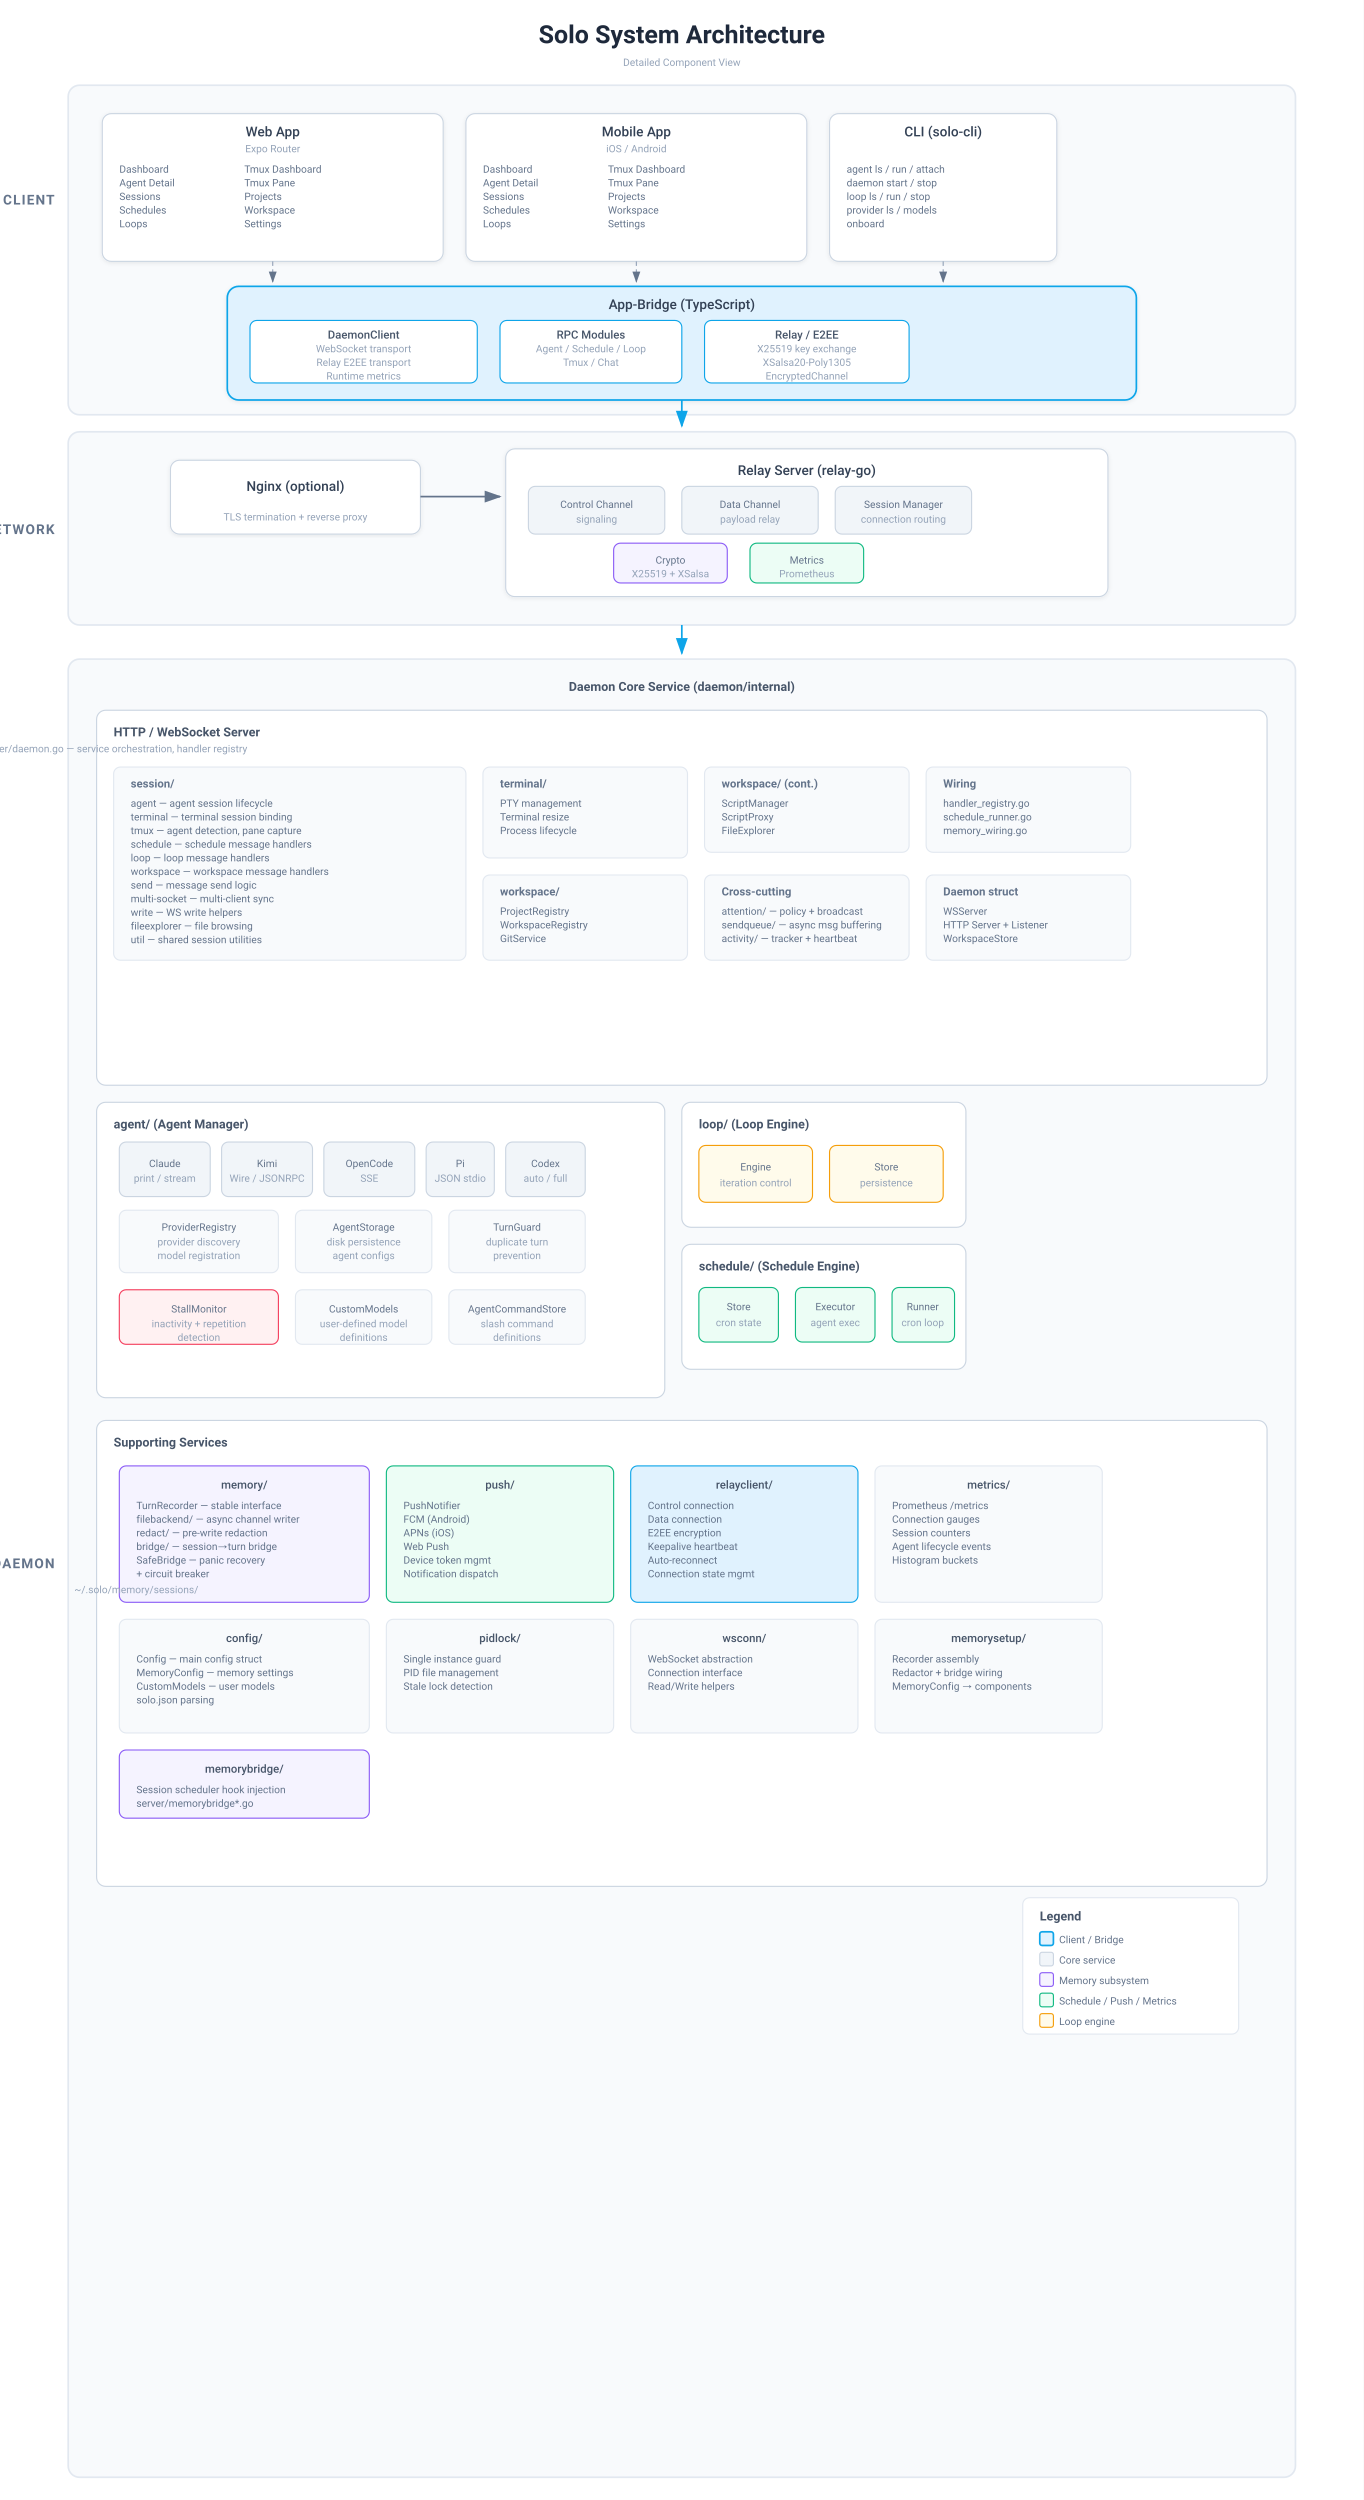
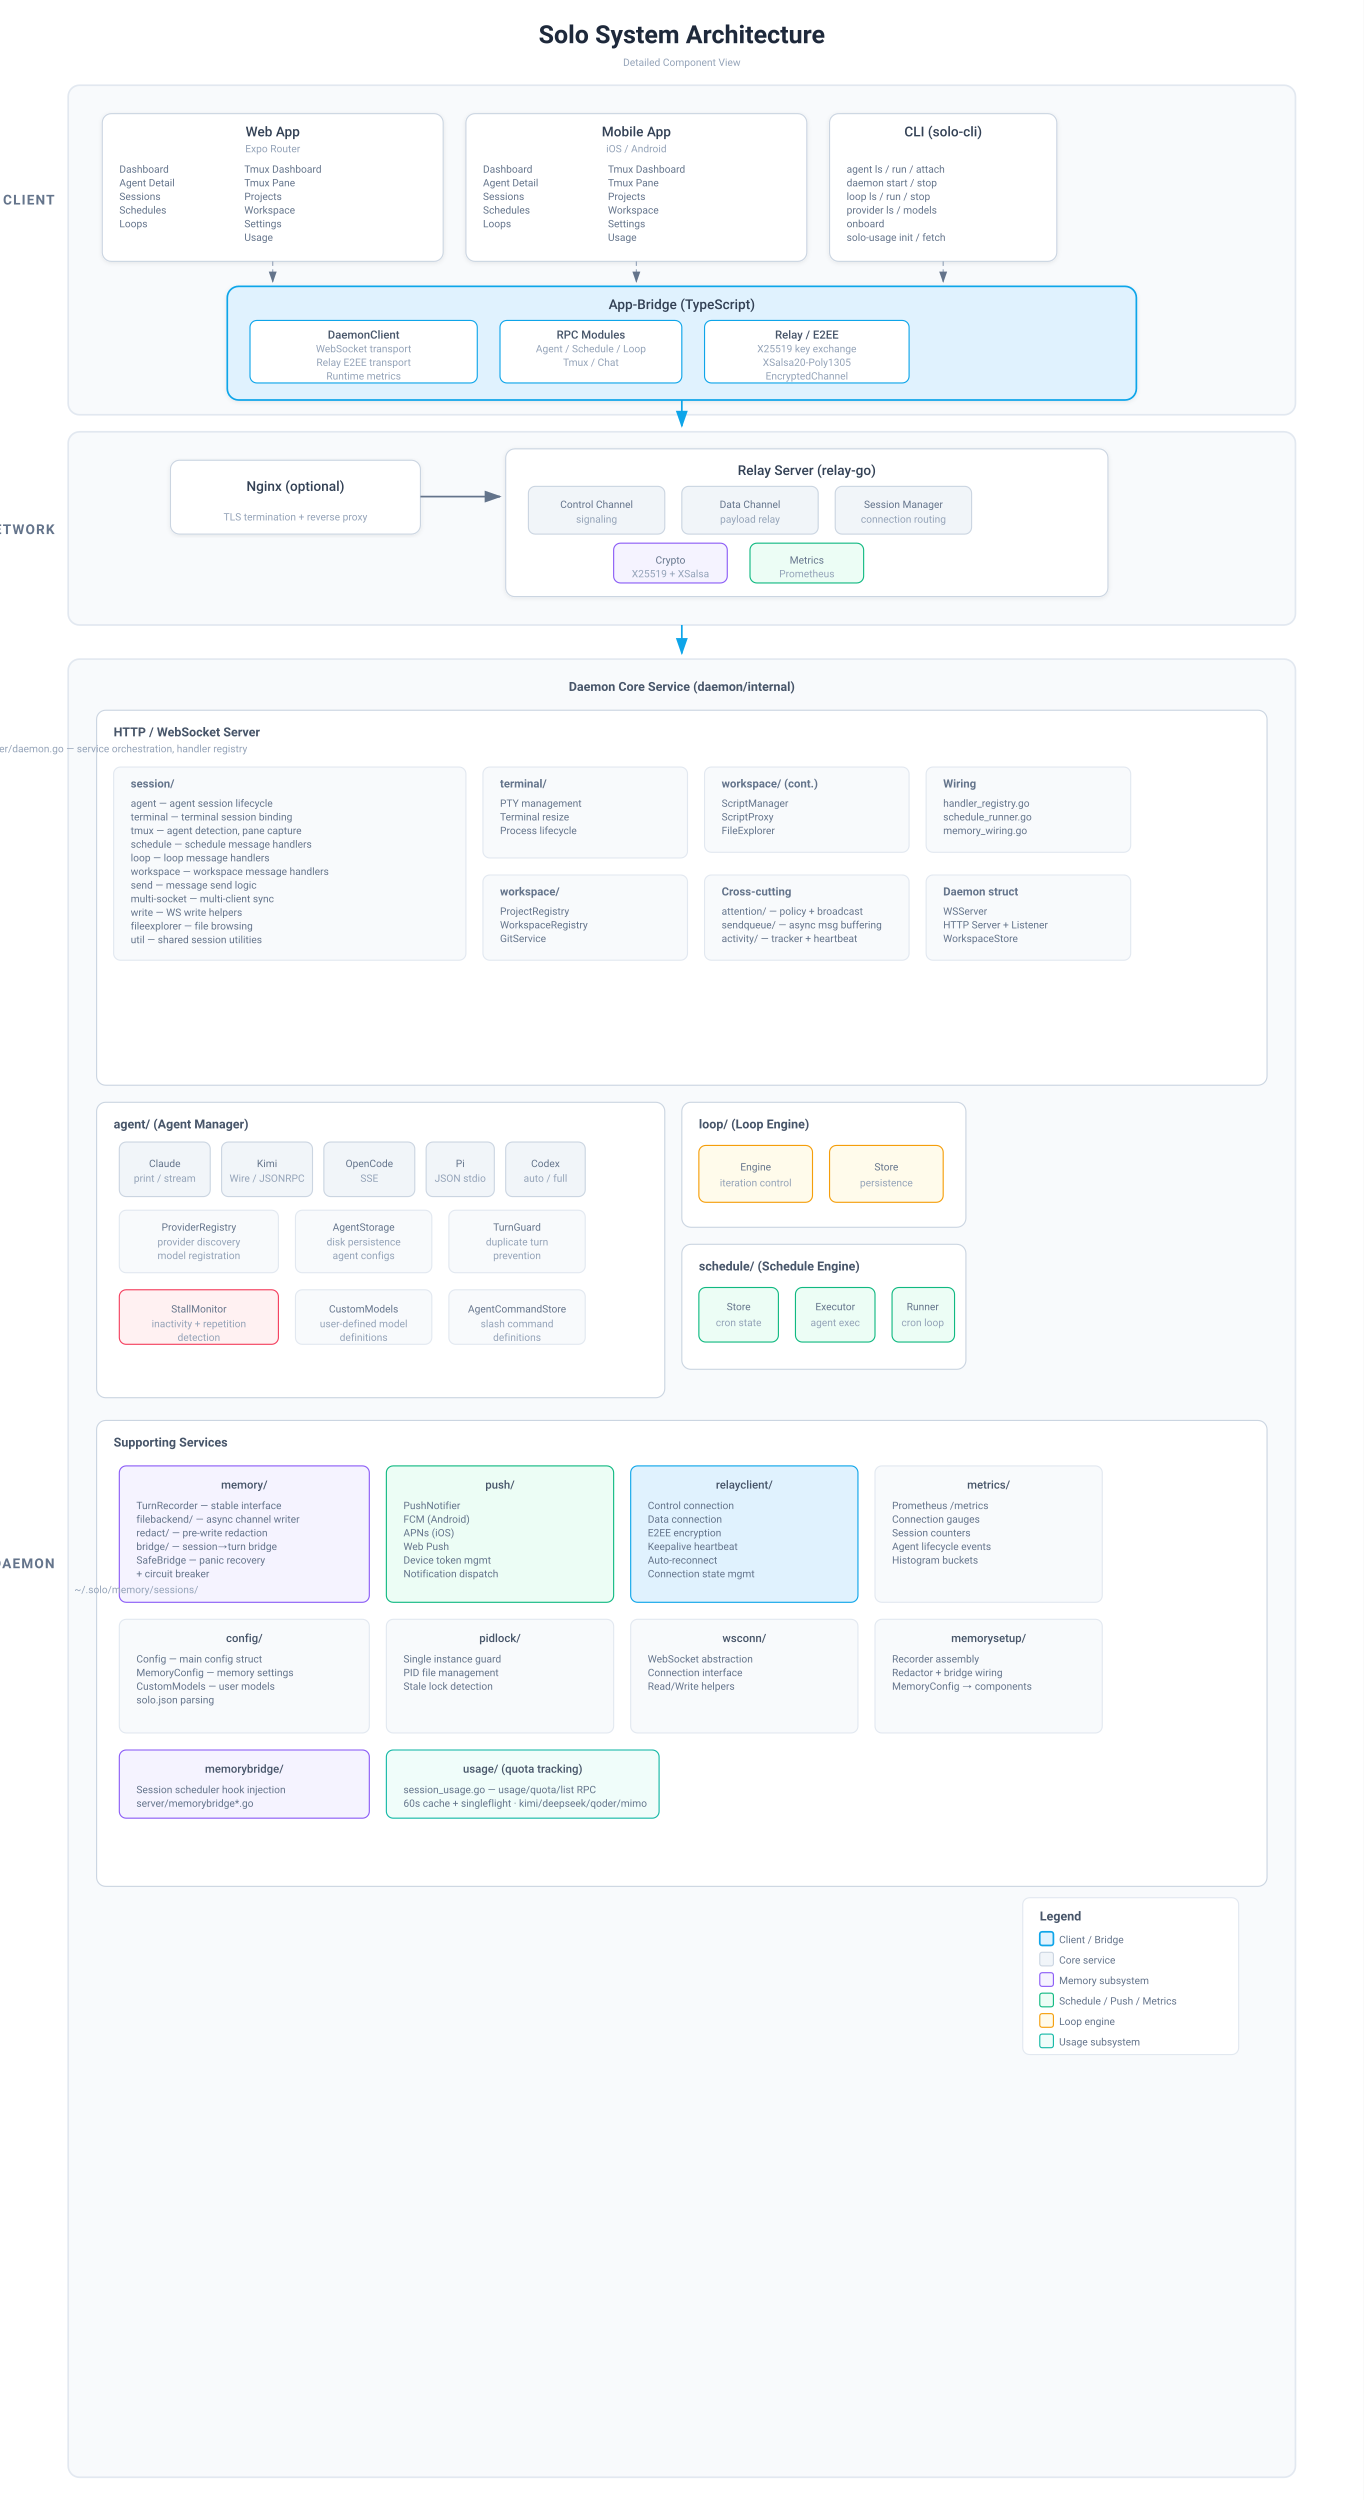
<svg xmlns="http://www.w3.org/2000/svg" viewBox="0 0 1200 2200">
  <defs>
    <marker id="arrow" markerWidth="10" markerHeight="7" refX="9" refY="3.5" orient="auto">
      <polygon points="0 0, 10 3.5, 0 7" fill="#64748b" />
    </marker>
    <marker id="arrow-blue" markerWidth="10" markerHeight="7" refX="9" refY="3.5" orient="auto">
      <polygon points="0 0, 10 3.5, 0 7" fill="#0ea5e9" />
    </marker>
    <filter id="shadow" x="-5%" y="-5%" width="110%" height="110%">
      <feDropShadow dx="0" dy="1" stdDeviation="2" flood-color="#000000" flood-opacity="0.08" />
    </filter>
  </defs>
  <style>
    text { font-family: -apple-system, BlinkMacSystemFont, "Segoe UI", Roboto, Helvetica, Arial, sans-serif; }
    .title { font-size: 22px; font-weight: 700; fill: #1e293b; }
    .layer-label { font-size: 12px; font-weight: 700; fill: #64748b; text-anchor: end; letter-spacing: 1px; }
    .group-title { font-size: 11px; font-weight: 600; fill: #475569; }
    .group-title-sm { font-size: 10px; font-weight: 600; fill: #64748b; }
    .node-label { font-size: 12px; font-weight: 500; fill: #334155; text-anchor: middle; }
    .node-label-sm { font-size: 10px; font-weight: 500; fill: #475569; text-anchor: middle; }
    .node-label-xs { font-size: 9px; font-weight: 400; fill: #64748b; text-anchor: middle; }
    .sub-label { font-size: 9px; fill: #94a3b8; text-anchor: middle; }
    .bullet { font-size: 9px; fill: #64748b; }
    .section-bg { fill: #f8fafc; stroke: #e2e8f0; stroke-width: 1.5; }
    .group-bg { fill: #ffffff; stroke: #cbd5e1; stroke-width: 1; }
    .node-bg { fill: #f1f5f9; stroke: #cbd5e1; stroke-width: 1; }
    .accent-bg { fill: #e0f2fe; stroke: #0ea5e9; stroke-width: 1.5; }
    .green-bg { fill: #ecfdf5; stroke: #10b981; stroke-width: 1; }
    .purple-bg { fill: #f5f3ff; stroke: #8b5cf6; stroke-width: 1; }
    .amber-bg { fill: #fffbeb; stroke: #f59e0b; stroke-width: 1; }
    .rose-bg { fill: #fff1f2; stroke: #f43f5e; stroke-width: 1; }
  </style>
  <rect width="1200" height="2200" fill="#ffffff" />
  <text x="600" y="38" class="title" text-anchor="middle">Solo System Architecture</text>
  <text x="600" y="58" class="sub-label" text-anchor="middle">Detailed Component View</text>
  <rect x="60" y="75" width="1080" height="290" rx="10" class="section-bg" />
  <text x="48" y="180" class="layer-label">CLIENT</text>
  <rect x="90" y="100" width="300" height="130" rx="8" class="group-bg" filter="url(#shadow)" />
  <text x="240" y="120" class="node-label" font-weight="600" fill="#0369a1">Web App</text>
  <text x="240" y="134" class="sub-label">Expo Router</text>
  <text x="105" y="152" class="bullet">Dashboard</text>
  <text x="105" y="164" class="bullet">Agent Detail</text>
  <text x="105" y="176" class="bullet">Sessions</text>
  <text x="105" y="188" class="bullet">Schedules</text>
  <text x="105" y="200" class="bullet">Loops</text>
  <text x="215" y="152" class="bullet">Tmux Dashboard</text>
  <text x="215" y="164" class="bullet">Tmux Pane</text>
  <text x="215" y="176" class="bullet">Projects</text>
  <text x="215" y="188" class="bullet">Workspace</text>
  <text x="215" y="200" class="bullet">Settings</text>
+   <text x="215" y="212" class="bullet">Usage</text>
  <rect x="410" y="100" width="300" height="130" rx="8" class="group-bg" filter="url(#shadow)" />
  <text x="560" y="120" class="node-label" font-weight="600" fill="#0369a1">Mobile App</text>
  <text x="560" y="134" class="sub-label">iOS / Android</text>
  <text x="425" y="152" class="bullet">Dashboard</text>
  <text x="425" y="164" class="bullet">Agent Detail</text>
  <text x="425" y="176" class="bullet">Sessions</text>
  <text x="425" y="188" class="bullet">Schedules</text>
  <text x="425" y="200" class="bullet">Loops</text>
  <text x="535" y="152" class="bullet">Tmux Dashboard</text>
  <text x="535" y="164" class="bullet">Tmux Pane</text>
  <text x="535" y="176" class="bullet">Projects</text>
  <text x="535" y="188" class="bullet">Workspace</text>
  <text x="535" y="200" class="bullet">Settings</text>
+   <text x="535" y="212" class="bullet">Usage</text>
  <rect x="730" y="100" width="200" height="130" rx="8" class="group-bg" filter="url(#shadow)" />
  <text x="830" y="120" class="node-label" font-weight="600" fill="#0369a1">CLI (solo-cli)</text>
  <text x="745" y="152" class="bullet">agent ls / run / attach</text>
  <text x="745" y="164" class="bullet">daemon start / stop</text>
  <text x="745" y="176" class="bullet">loop ls / run / stop</text>
  <text x="745" y="188" class="bullet">provider ls / models</text>
  <text x="745" y="200" class="bullet">onboard</text>
+   <text x="745" y="212" class="bullet">solo-usage init / fetch</text>
  <line x1="240" y1="230" x2="240" y2="248" stroke="#94a3b8" stroke-width="1" stroke-dasharray="4,3" marker-end="url(#arrow)" />
  <line x1="560" y1="230" x2="560" y2="248" stroke="#94a3b8" stroke-width="1" stroke-dasharray="4,3" marker-end="url(#arrow)" />
  <line x1="830" y1="230" x2="830" y2="248" stroke="#94a3b8" stroke-width="1" stroke-dasharray="4,3" marker-end="url(#arrow)" />
  <rect x="200" y="252" width="800" height="100" rx="10" class="accent-bg" filter="url(#shadow)" />
  <text x="600" y="272" class="node-label" font-weight="600" fill="#0369a1">App-Bridge (TypeScript)</text>
  <rect x="220" y="282" width="200" height="55" rx="6" fill="#ffffff" stroke="#0ea5e9" stroke-width="1" />
  <text x="320" y="298" class="node-label-sm" font-weight="600">DaemonClient</text>
  <text x="320" y="310" class="sub-label">WebSocket transport</text>
  <text x="320" y="322" class="sub-label">Relay E2EE transport</text>
  <text x="320" y="334" class="sub-label">Runtime metrics</text>
  <rect x="440" y="282" width="160" height="55" rx="6" fill="#ffffff" stroke="#0ea5e9" stroke-width="1" />
  <text x="520" y="298" class="node-label-sm" font-weight="600">RPC Modules</text>
  <text x="520" y="310" class="sub-label">Agent / Schedule / Loop</text>
  <text x="520" y="322" class="sub-label">Tmux / Chat</text>
  <rect x="620" y="282" width="180" height="55" rx="6" fill="#ffffff" stroke="#0ea5e9" stroke-width="1" />
  <text x="710" y="298" class="node-label-sm" font-weight="600">Relay / E2EE</text>
  <text x="710" y="310" class="sub-label">X25519 key exchange</text>
  <text x="710" y="322" class="sub-label">XSalsa20-Poly1305</text>
  <text x="710" y="334" class="sub-label">EncryptedChannel</text>
  <line x1="600" y1="352" x2="600" y2="375" stroke="#0ea5e9" stroke-width="1.5" marker-end="url(#arrow-blue)" />
  <rect x="60" y="380" width="1080" height="170" rx="10" class="section-bg" />
  <text x="48" y="470" class="layer-label">NETWORK</text>
  <rect x="150" y="405" width="220" height="65" rx="8" class="group-bg" filter="url(#shadow)" />
  <text x="260" y="432" class="node-label" font-weight="600">Nginx (optional)</text>
  <text x="260" y="458" class="sub-label">TLS termination + reverse proxy</text>
  <line x1="370" y1="437" x2="440" y2="437" stroke="#64748b" stroke-width="1.5" marker-end="url(#arrow)" />
  <rect x="445" y="395" width="530" height="130" rx="8" class="group-bg" filter="url(#shadow)" />
  <text x="710" y="418" class="node-label" font-weight="600" fill="#0369a1">Relay Server (relay-go)</text>
  <rect x="465" y="428" width="120" height="42" rx="6" class="node-bg" />
  <text x="525" y="447" class="node-label-xs" font-weight="600">Control Channel</text>
  <text x="525" y="460" class="sub-label">signaling</text>
  <rect x="600" y="428" width="120" height="42" rx="6" class="node-bg" />
  <text x="660" y="447" class="node-label-xs" font-weight="600">Data Channel</text>
  <text x="660" y="460" class="sub-label">payload relay</text>
  <rect x="735" y="428" width="120" height="42" rx="6" class="node-bg" />
  <text x="795" y="447" class="node-label-xs" font-weight="600">Session Manager</text>
  <text x="795" y="460" class="sub-label">connection routing</text>
  <rect x="540" y="478" width="100" height="35" rx="6" class="purple-bg" />
  <text x="590" y="496" class="node-label-xs" font-weight="600">Crypto</text>
  <text x="590" y="508" class="sub-label">X25519 + XSalsa</text>
  <rect x="660" y="478" width="100" height="35" rx="6" class="green-bg" />
  <text x="710" y="496" class="node-label-xs" font-weight="600">Metrics</text>
  <text x="710" y="508" class="sub-label">Prometheus</text>
  <line x1="600" y1="550" x2="600" y2="575" stroke="#0ea5e9" stroke-width="1.5" marker-end="url(#arrow-blue)" />
  <rect x="60" y="580" width="1080" height="1600" rx="10" class="section-bg" />
  <text x="48" y="1380" class="layer-label">DAEMON</text>
  <text x="600" y="608" class="group-title" text-anchor="middle" font-size="13px" fill="#1e293b">Daemon Core Service (daemon/internal)</text>
  <rect x="85" y="625" width="1030" height="330" rx="8" class="group-bg" />
  <text x="100" y="648" class="group-title" font-size="11px">HTTP / WebSocket Server</text>
  <text x="100" y="662" class="sub-label">server/daemon.go — service orchestration, handler registry</text>
  <rect x="100" y="675" width="310" height="170" rx="6" fill="#f8fafc" stroke="#e2e8f0" stroke-width="1" />
  <text x="115" y="693" class="group-title-sm">session/</text>
  <text x="115" y="710" class="bullet">agent — agent session lifecycle</text>
  <text x="115" y="722" class="bullet">terminal — terminal session binding</text>
  <text x="115" y="734" class="bullet">tmux — agent detection, pane capture</text>
  <text x="115" y="746" class="bullet">schedule — schedule message handlers</text>
  <text x="115" y="758" class="bullet">loop — loop message handlers</text>
  <text x="115" y="770" class="bullet">workspace — workspace message handlers</text>
  <text x="115" y="782" class="bullet">send — message send logic</text>
  <text x="115" y="794" class="bullet">multi-socket — multi-client sync</text>
  <text x="115" y="806" class="bullet">write — WS write helpers</text>
  <text x="115" y="818" class="bullet">fileexplorer — file browsing</text>
  <text x="115" y="830" class="bullet">util — shared session utilities</text>
  <rect x="425" y="675" width="180" height="80" rx="6" fill="#f8fafc" stroke="#e2e8f0" stroke-width="1" />
  <text x="440" y="693" class="group-title-sm">terminal/</text>
  <text x="440" y="710" class="bullet">PTY management</text>
  <text x="440" y="722" class="bullet">Terminal resize</text>
  <text x="440" y="734" class="bullet">Process lifecycle</text>
  <rect x="425" y="770" width="180" height="75" rx="6" fill="#f8fafc" stroke="#e2e8f0" stroke-width="1" />
  <text x="440" y="788" class="group-title-sm">workspace/</text>
  <text x="440" y="805" class="bullet">ProjectRegistry</text>
  <text x="440" y="817" class="bullet">WorkspaceRegistry</text>
  <text x="440" y="829" class="bullet">GitService</text>
  <rect x="620" y="675" width="180" height="75" rx="6" fill="#f8fafc" stroke="#e2e8f0" stroke-width="1" />
  <text x="635" y="693" class="group-title-sm">workspace/ (cont.)</text>
  <text x="635" y="710" class="bullet">ScriptManager</text>
  <text x="635" y="722" class="bullet">ScriptProxy</text>
  <text x="635" y="734" class="bullet">FileExplorer</text>
  <rect x="620" y="770" width="180" height="75" rx="6" fill="#f8fafc" stroke="#e2e8f0" stroke-width="1" />
  <text x="635" y="788" class="group-title-sm">Cross-cutting</text>
  <text x="635" y="805" class="bullet">attention/ — policy + broadcast</text>
  <text x="635" y="817" class="bullet">sendqueue/ — async msg buffering</text>
  <text x="635" y="829" class="bullet">activity/ — tracker + heartbeat</text>
  <rect x="815" y="675" width="180" height="75" rx="6" fill="#f8fafc" stroke="#e2e8f0" stroke-width="1" />
  <text x="830" y="693" class="group-title-sm">Wiring</text>
  <text x="830" y="710" class="bullet">handler_registry.go</text>
  <text x="830" y="722" class="bullet">schedule_runner.go</text>
  <text x="830" y="734" class="bullet">memory_wiring.go</text>
  <rect x="815" y="770" width="180" height="75" rx="6" fill="#f8fafc" stroke="#e2e8f0" stroke-width="1" />
  <text x="830" y="788" class="group-title-sm">Daemon struct</text>
  <text x="830" y="805" class="bullet">WSServer</text>
  <text x="830" y="817" class="bullet">HTTP Server + Listener</text>
  <text x="830" y="829" class="bullet">WorkspaceStore</text>
  <rect x="85" y="970" width="500" height="260" rx="8" class="group-bg" />
  <text x="100" y="993" class="group-title" font-size="11px">agent/ (Agent Manager)</text>
  <rect x="105" y="1005" width="80" height="48" rx="6" class="node-bg" />
  <text x="145" y="1027" class="node-label-xs" font-weight="600">Claude</text>
  <text x="145" y="1040" class="sub-label">print / stream</text>
  <rect x="195" y="1005" width="80" height="48" rx="6" class="node-bg" />
  <text x="235" y="1027" class="node-label-xs" font-weight="600">Kimi</text>
  <text x="235" y="1040" class="sub-label">Wire / JSONRPC</text>
  <rect x="285" y="1005" width="80" height="48" rx="6" class="node-bg" />
  <text x="325" y="1027" class="node-label-xs" font-weight="600">OpenCode</text>
  <text x="325" y="1040" class="sub-label">SSE</text>
  <rect x="375" y="1005" width="60" height="48" rx="6" class="node-bg" />
  <text x="405" y="1027" class="node-label-xs" font-weight="600">Pi</text>
  <text x="405" y="1040" class="sub-label">JSON stdio</text>
  <rect x="445" y="1005" width="70" height="48" rx="6" class="node-bg" />
  <text x="480" y="1027" class="node-label-xs" font-weight="600">Codex</text>
  <text x="480" y="1040" class="sub-label">auto / full</text>
  <rect x="105" y="1065" width="140" height="55" rx="6" fill="#f8fafc" stroke="#e2e8f0" stroke-width="1" />
  <text x="175" y="1083" class="node-label-xs" font-weight="600">ProviderRegistry</text>
  <text x="175" y="1096" class="sub-label">provider discovery</text>
  <text x="175" y="1108" class="sub-label">model registration</text>
  <rect x="260" y="1065" width="120" height="55" rx="6" fill="#f8fafc" stroke="#e2e8f0" stroke-width="1" />
  <text x="320" y="1083" class="node-label-xs" font-weight="600">AgentStorage</text>
  <text x="320" y="1096" class="sub-label">disk persistence</text>
  <text x="320" y="1108" class="sub-label">agent configs</text>
  <rect x="395" y="1065" width="120" height="55" rx="6" fill="#f8fafc" stroke="#e2e8f0" stroke-width="1" />
  <text x="455" y="1083" class="node-label-xs" font-weight="600">TurnGuard</text>
  <text x="455" y="1096" class="sub-label">duplicate turn</text>
  <text x="455" y="1108" class="sub-label">prevention</text>
  <rect x="105" y="1135" width="140" height="48" rx="6" fill="#fff1f2" stroke="#f43f5e" stroke-width="1" />
  <text x="175" y="1155" class="node-label-xs" font-weight="600">StallMonitor</text>
  <text x="175" y="1168" class="sub-label">inactivity + repetition</text>
  <text x="175" y="1180" class="sub-label">detection</text>
  <rect x="260" y="1135" width="120" height="48" rx="6" fill="#f8fafc" stroke="#e2e8f0" stroke-width="1" />
  <text x="320" y="1155" class="node-label-xs" font-weight="600">CustomModels</text>
  <text x="320" y="1168" class="sub-label">user-defined model</text>
  <text x="320" y="1180" class="sub-label">definitions</text>
  <rect x="395" y="1135" width="120" height="48" rx="6" fill="#f8fafc" stroke="#e2e8f0" stroke-width="1" />
  <text x="455" y="1155" class="node-label-xs" font-weight="600">AgentCommandStore</text>
  <text x="455" y="1168" class="sub-label">slash command</text>
  <text x="455" y="1180" class="sub-label">definitions</text>
  <rect x="600" y="970" width="250" height="110" rx="8" class="group-bg" />
  <text x="615" y="993" class="group-title" font-size="11px">loop/ (Loop Engine)</text>
  <rect x="615" y="1008" width="100" height="50" rx="6" class="amber-bg" />
  <text x="665" y="1030" class="node-label-xs" font-weight="600">Engine</text>
  <text x="665" y="1044" class="sub-label">iteration control</text>
  <rect x="730" y="1008" width="100" height="50" rx="6" class="amber-bg" />
  <text x="780" y="1030" class="node-label-xs" font-weight="600">Store</text>
  <text x="780" y="1044" class="sub-label">persistence</text>
  <rect x="600" y="1095" width="250" height="110" rx="8" class="group-bg" />
  <text x="615" y="1118" class="group-title" font-size="11px">schedule/ (Schedule Engine)</text>
  <rect x="615" y="1133" width="70" height="48" rx="6" class="green-bg" />
  <text x="650" y="1153" class="node-label-xs" font-weight="600">Store</text>
  <text x="650" y="1167" class="sub-label">cron state</text>
  <rect x="700" y="1133" width="70" height="48" rx="6" class="green-bg" />
  <text x="735" y="1153" class="node-label-xs" font-weight="600">Executor</text>
  <text x="735" y="1167" class="sub-label">agent exec</text>
  <rect x="785" y="1133" width="55" height="48" rx="6" class="green-bg" />
  <text x="812" y="1153" class="node-label-xs" font-weight="600">Runner</text>
  <text x="812" y="1167" class="sub-label">cron loop</text>
  <rect x="85" y="1250" width="1030" height="410" rx="8" class="group-bg" />
  <text x="100" y="1273" class="group-title" font-size="11px">Supporting Services</text>
  <rect x="105" y="1290" width="220" height="120" rx="6" fill="#f5f3ff" stroke="#8b5cf6" stroke-width="1" />
  <text x="215" y="1310" class="node-label-sm" font-weight="600" fill="#6d28d9">memory/</text>
  <text x="120" y="1328" class="bullet">TurnRecorder — stable interface</text>
  <text x="120" y="1340" class="bullet">filebackend/ — async channel writer</text>
  <text x="120" y="1352" class="bullet">redact/ — pre-write redaction</text>
  <text x="120" y="1364" class="bullet">bridge/ — session→turn bridge</text>
  <text x="120" y="1376" class="bullet">SafeBridge — panic recovery</text>
  <text x="120" y="1388" class="bullet">+ circuit breaker</text>
  <text x="120" y="1402" class="sub-label">~/.solo/memory/sessions/</text>
  <rect x="340" y="1290" width="200" height="120" rx="6" fill="#ecfdf5" stroke="#10b981" stroke-width="1" />
  <text x="440" y="1310" class="node-label-sm" font-weight="600" fill="#047857">push/</text>
  <text x="355" y="1328" class="bullet">PushNotifier</text>
  <text x="355" y="1340" class="bullet">FCM (Android)</text>
  <text x="355" y="1352" class="bullet">APNs (iOS)</text>
  <text x="355" y="1364" class="bullet">Web Push</text>
  <text x="355" y="1376" class="bullet">Device token mgmt</text>
  <text x="355" y="1388" class="bullet">Notification dispatch</text>
  <rect x="555" y="1290" width="200" height="120" rx="6" fill="#e0f2fe" stroke="#0ea5e9" stroke-width="1" />
  <text x="655" y="1310" class="node-label-sm" font-weight="600" fill="#0369a1">relayclient/</text>
  <text x="570" y="1328" class="bullet">Control connection</text>
  <text x="570" y="1340" class="bullet">Data connection</text>
  <text x="570" y="1352" class="bullet">E2EE encryption</text>
  <text x="570" y="1364" class="bullet">Keepalive heartbeat</text>
  <text x="570" y="1376" class="bullet">Auto-reconnect</text>
  <text x="570" y="1388" class="bullet">Connection state mgmt</text>
  <rect x="770" y="1290" width="200" height="120" rx="6" fill="#f8fafc" stroke="#e2e8f0" stroke-width="1" />
  <text x="870" y="1310" class="node-label-sm" font-weight="600">metrics/</text>
  <text x="785" y="1328" class="bullet">Prometheus /metrics</text>
  <text x="785" y="1340" class="bullet">Connection gauges</text>
  <text x="785" y="1352" class="bullet">Session counters</text>
  <text x="785" y="1364" class="bullet">Agent lifecycle events</text>
  <text x="785" y="1376" class="bullet">Histogram buckets</text>
  <rect x="105" y="1425" width="220" height="100" rx="6" fill="#f8fafc" stroke="#e2e8f0" stroke-width="1" />
  <text x="215" y="1445" class="node-label-sm" font-weight="600">config/</text>
  <text x="120" y="1463" class="bullet">Config — main config struct</text>
  <text x="120" y="1475" class="bullet">MemoryConfig — memory settings</text>
  <text x="120" y="1487" class="bullet">CustomModels — user models</text>
  <text x="120" y="1499" class="bullet">solo.json parsing</text>
  <rect x="340" y="1425" width="200" height="100" rx="6" fill="#f8fafc" stroke="#e2e8f0" stroke-width="1" />
  <text x="440" y="1445" class="node-label-sm" font-weight="600">pidlock/</text>
  <text x="355" y="1463" class="bullet">Single instance guard</text>
  <text x="355" y="1475" class="bullet">PID file management</text>
  <text x="355" y="1487" class="bullet">Stale lock detection</text>
  <rect x="555" y="1425" width="200" height="100" rx="6" fill="#f8fafc" stroke="#e2e8f0" stroke-width="1" />
  <text x="655" y="1445" class="node-label-sm" font-weight="600">wsconn/</text>
  <text x="570" y="1463" class="bullet">WebSocket abstraction</text>
  <text x="570" y="1475" class="bullet">Connection interface</text>
  <text x="570" y="1487" class="bullet">Read/Write helpers</text>
  <rect x="770" y="1425" width="200" height="100" rx="6" fill="#f8fafc" stroke="#e2e8f0" stroke-width="1" />
  <text x="870" y="1445" class="node-label-sm" font-weight="600">memorysetup/</text>
  <text x="785" y="1463" class="bullet">Recorder assembly</text>
  <text x="785" y="1475" class="bullet">Redactor + bridge wiring</text>
  <text x="785" y="1487" class="bullet">MemoryConfig → components</text>
  <rect x="105" y="1540" width="220" height="60" rx="6" fill="#f5f3ff" stroke="#8b5cf6" stroke-width="1" />
  <text x="215" y="1560" class="node-label-sm" font-weight="600" fill="#6d28d9">memorybridge/</text>
  <text x="120" y="1578" class="bullet">Session scheduler hook injection</text>
  <text x="120" y="1590" class="bullet">server/memorybridge*.go</text>
-   <rect x="900" y="1670" width="190" height="120" rx="6" fill="#ffffff" stroke="#e2e8f0" stroke-width="1" />
+   <rect x="340" y="1540" width="240" height="60" rx="6" fill="#f0fdfa" stroke="#14b8a6" stroke-width="1" />
+   <text x="460" y="1560" class="node-label-sm" font-weight="600" fill="#0f766e">usage/ (quota tracking)</text>
+   <text x="355" y="1578" class="bullet">session_usage.go — usage/quota/list RPC</text>
+   <text x="355" y="1590" class="bullet">60s cache + singleflight · kimi/deepseek/qoder/mimo</text>
+   <rect x="900" y="1670" width="190" height="138" rx="6" fill="#ffffff" stroke="#e2e8f0" stroke-width="1" />
  <text x="915" y="1690" font-size="11px" font-weight="600" fill="#475569">Legend</text>
  <rect x="915" y="1700" width="12" height="12" rx="2" class="accent-bg" />
  <text x="932" y="1710" font-size="9px" fill="#64748b">Client / Bridge</text>
  <rect x="915" y="1718" width="12" height="12" rx="2" class="node-bg" />
  <text x="932" y="1728" font-size="9px" fill="#64748b">Core service</text>
  <rect x="915" y="1736" width="12" height="12" rx="2" class="purple-bg" />
  <text x="932" y="1746" font-size="9px" fill="#64748b">Memory subsystem</text>
  <rect x="915" y="1754" width="12" height="12" rx="2" class="green-bg" />
  <text x="932" y="1764" font-size="9px" fill="#64748b">Schedule / Push / Metrics</text>
  <rect x="915" y="1772" width="12" height="12" rx="2" class="amber-bg" />
  <text x="932" y="1782" font-size="9px" fill="#64748b">Loop engine</text>
+   <rect x="915" y="1790" width="12" height="12" rx="2" fill="#f0fdfa" stroke="#14b8a6" stroke-width="1" />
+   <text x="932" y="1800" font-size="9px" fill="#64748b">Usage subsystem</text>
</svg>
